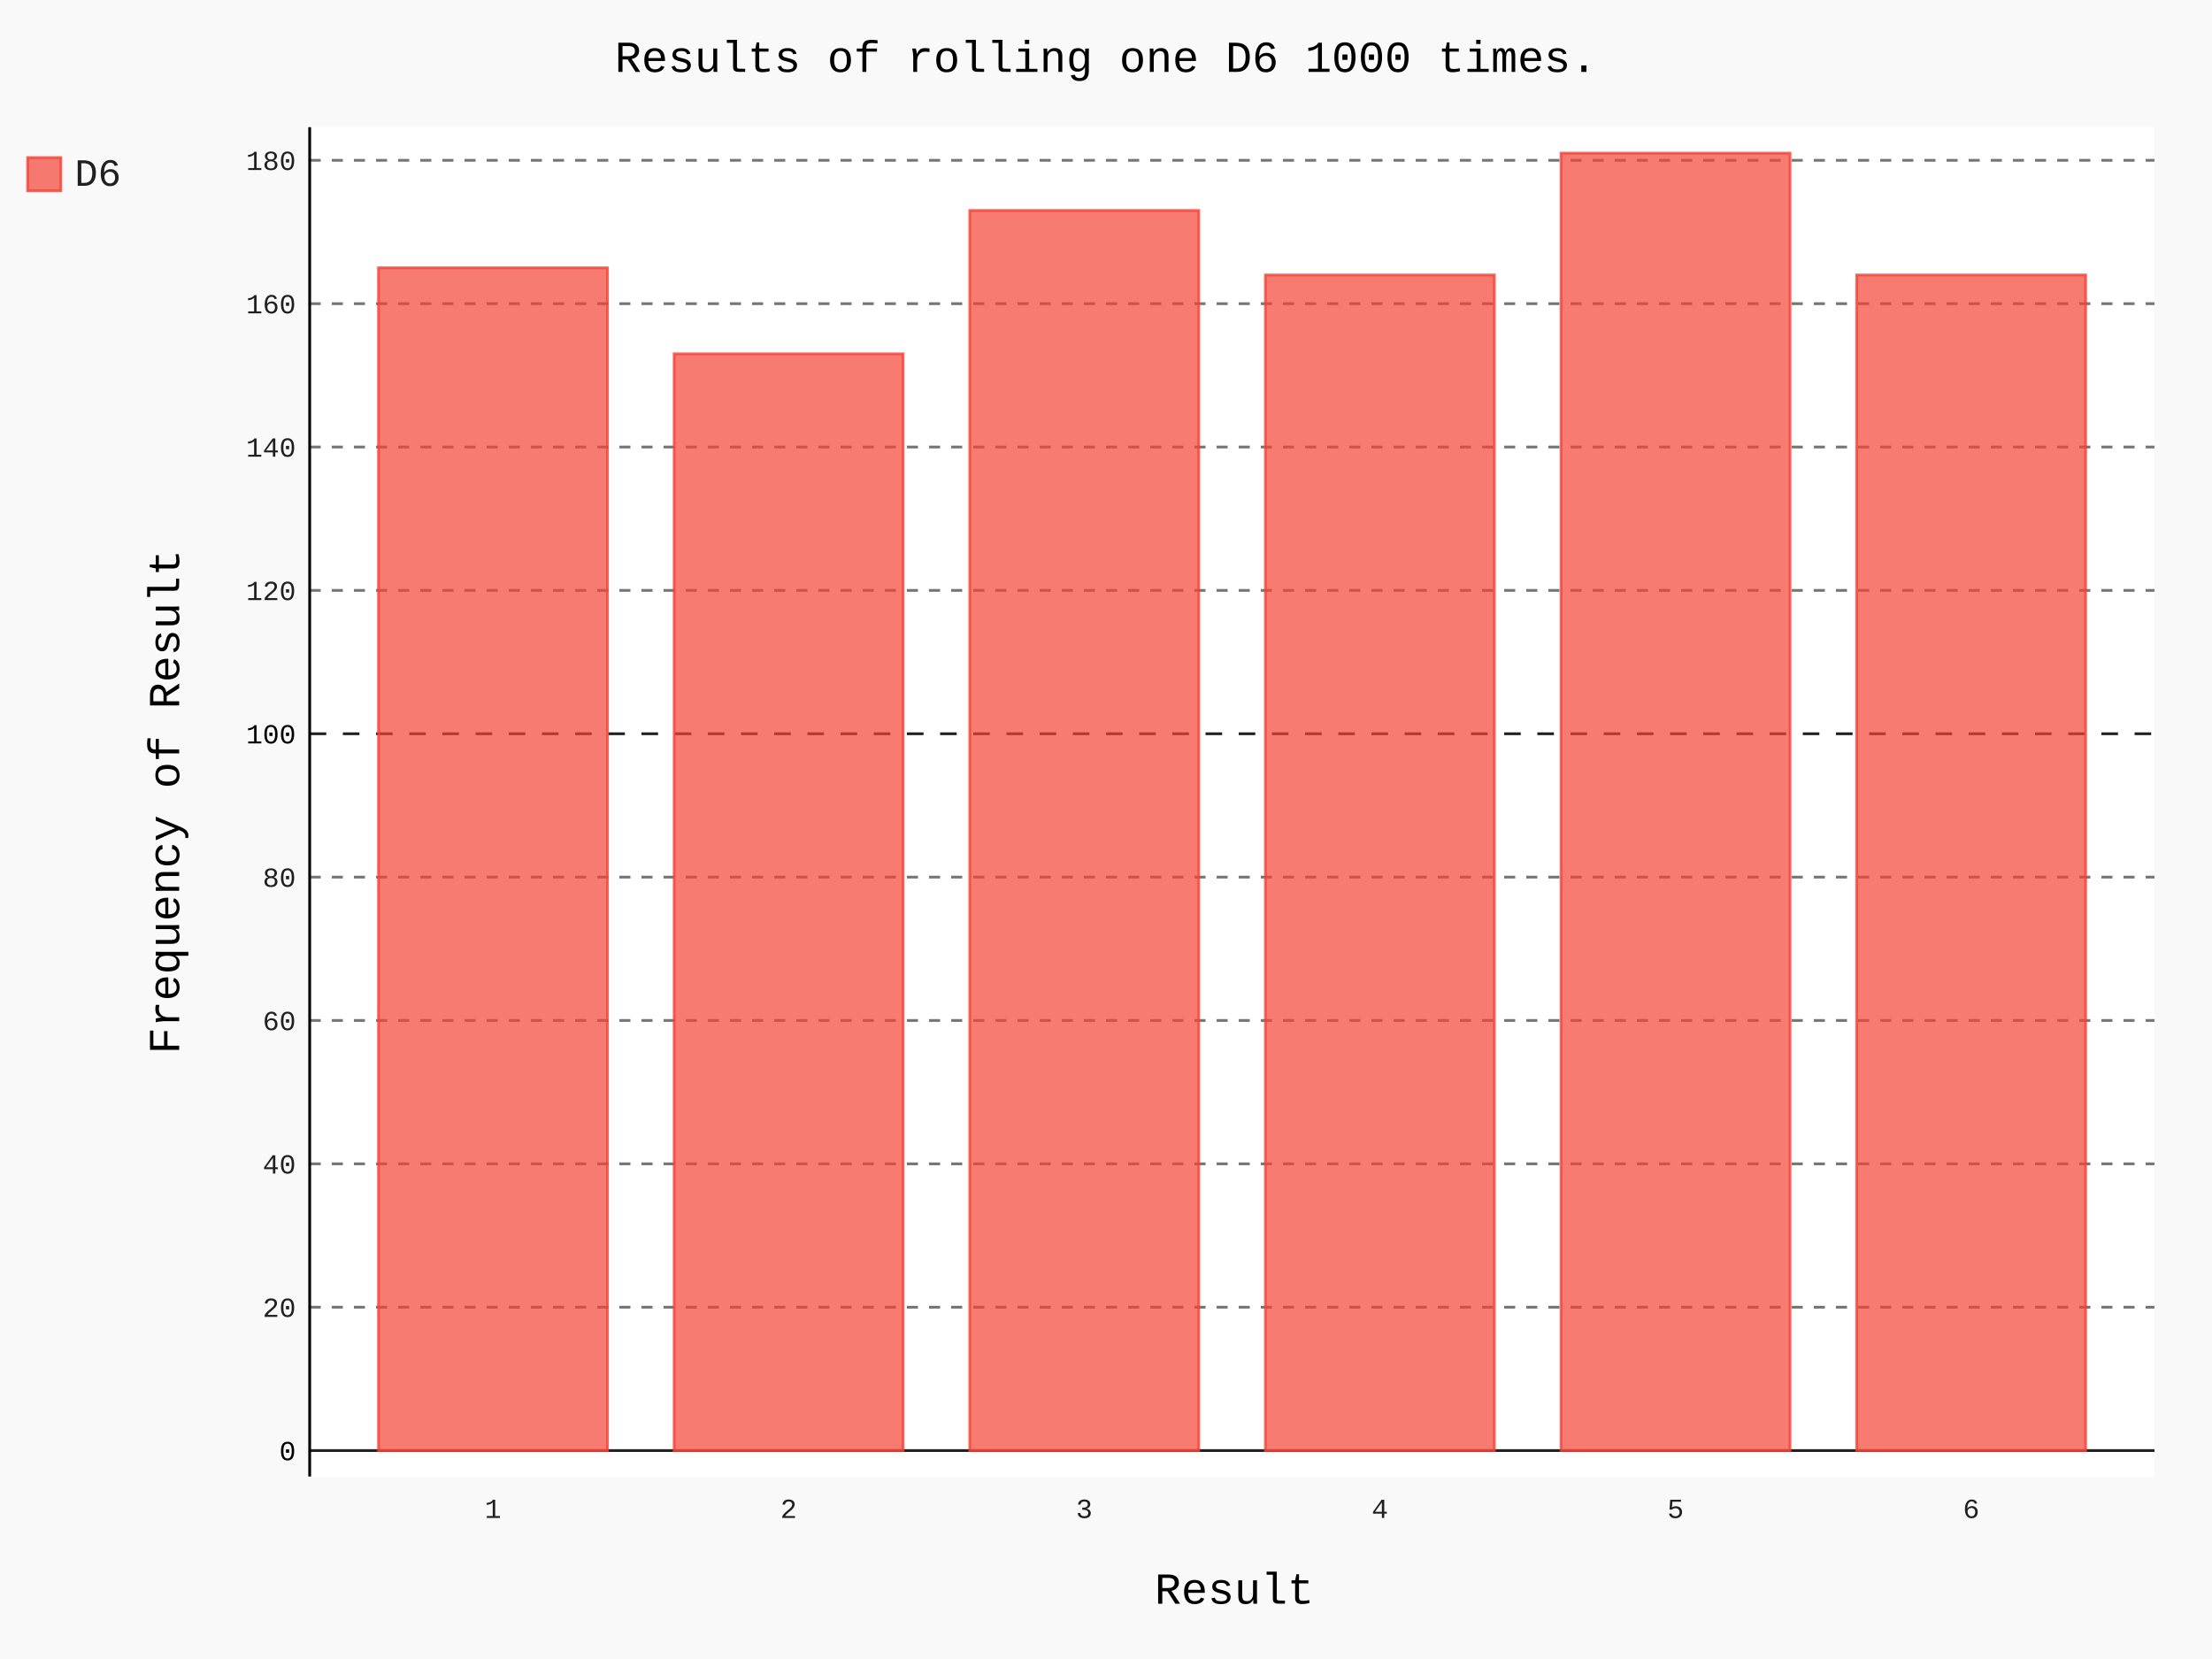
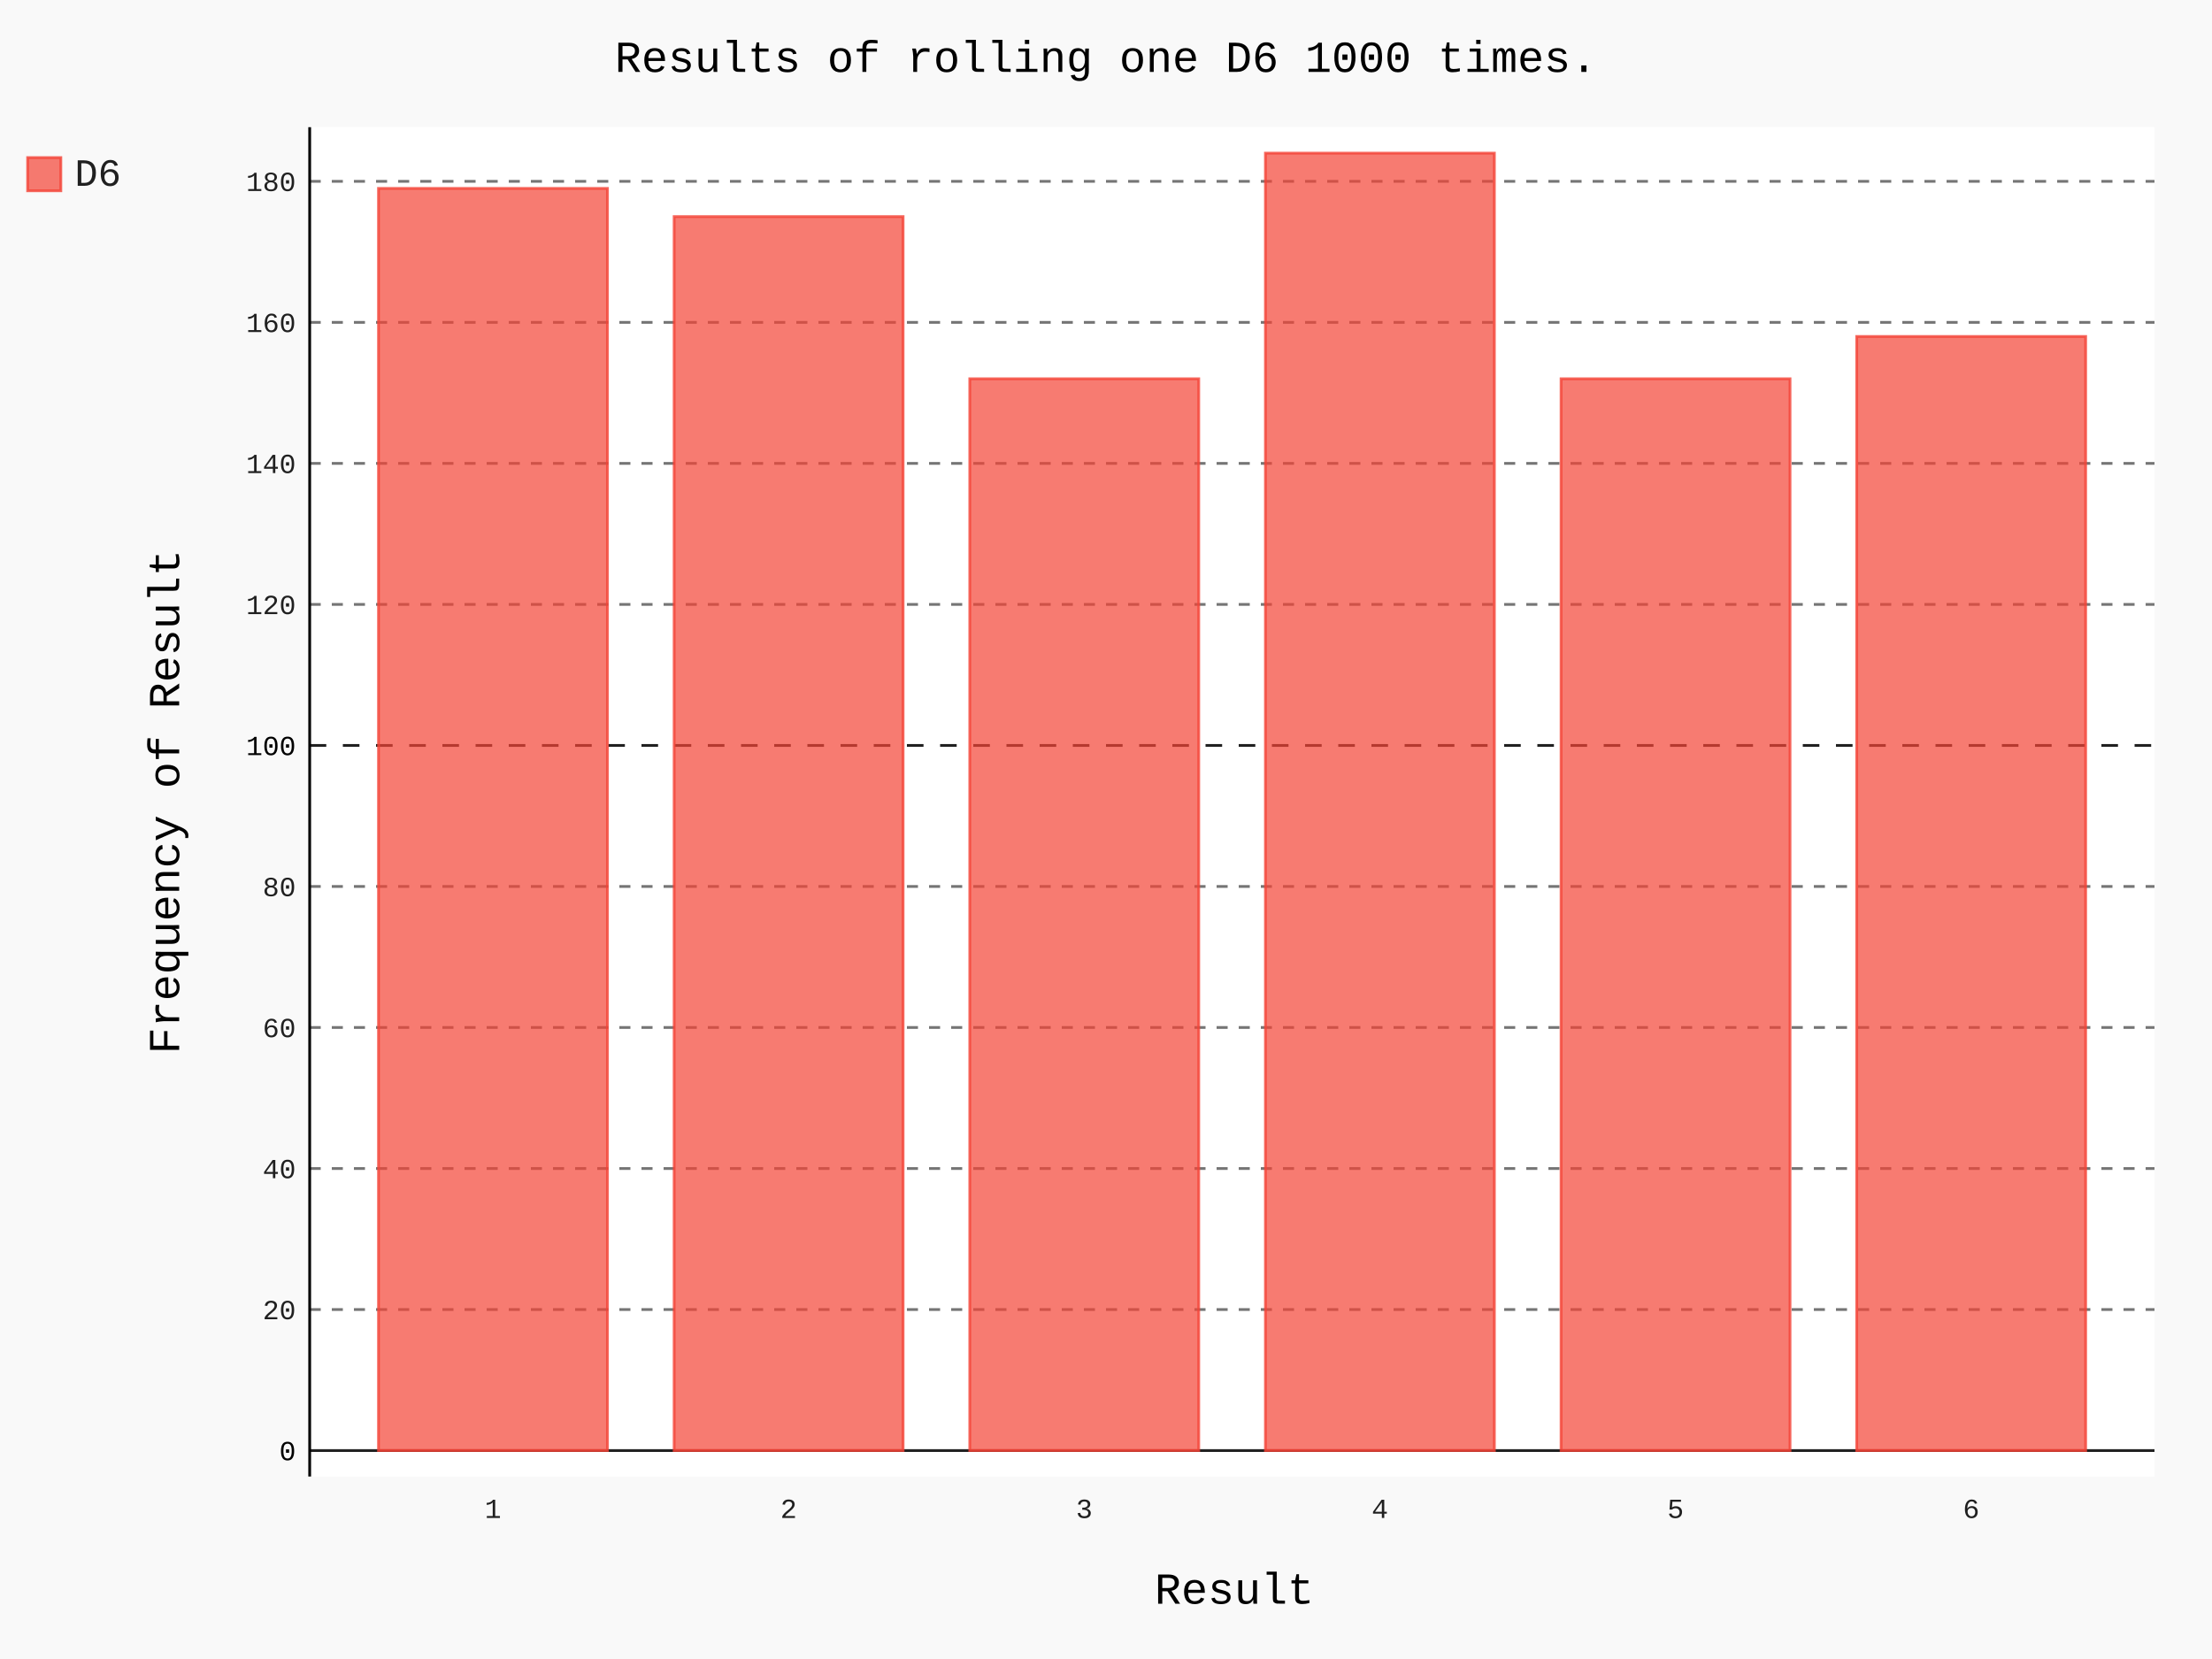
- <svg xmlns="http://www.w3.org/2000/svg" id="chart-7b4ad3fb-bfb3-4ec3-bb63-27618bd05bb3" class="pygal-chart" viewBox="0 0 800 600">
+ <svg xmlns="http://www.w3.org/2000/svg" id="chart-443b4253-6fa4-4c47-b5ff-2d72f02c3589" class="pygal-chart" viewBox="0 0 800 600">
  <defs>
-     <style type="text/css">#chart-7b4ad3fb-bfb3-4ec3-bb63-27618bd05bb3{-webkit-user-select:none;-webkit-font-smoothing:antialiased;font-family:Consolas,"Liberation Mono",Menlo,Courier,monospace}#chart-7b4ad3fb-bfb3-4ec3-bb63-27618bd05bb3 .title{font-family:Consolas,"Liberation Mono",Menlo,Courier,monospace;font-size:16px}#chart-7b4ad3fb-bfb3-4ec3-bb63-27618bd05bb3 .legends .legend text{font-family:Consolas,"Liberation Mono",Menlo,Courier,monospace;font-size:14px}#chart-7b4ad3fb-bfb3-4ec3-bb63-27618bd05bb3 .axis text{font-family:Consolas,"Liberation Mono",Menlo,Courier,monospace;font-size:10px}#chart-7b4ad3fb-bfb3-4ec3-bb63-27618bd05bb3 .axis text.major{font-family:Consolas,"Liberation Mono",Menlo,Courier,monospace;font-size:10px}#chart-7b4ad3fb-bfb3-4ec3-bb63-27618bd05bb3 .text-overlay text.value{font-family:Consolas,"Liberation Mono",Menlo,Courier,monospace;font-size:16px}#chart-7b4ad3fb-bfb3-4ec3-bb63-27618bd05bb3 .text-overlay text.label{font-family:Consolas,"Liberation Mono",Menlo,Courier,monospace;font-size:10px}#chart-7b4ad3fb-bfb3-4ec3-bb63-27618bd05bb3 .tooltip{font-family:Consolas,"Liberation Mono",Menlo,Courier,monospace;font-size:14px}#chart-7b4ad3fb-bfb3-4ec3-bb63-27618bd05bb3 text.no_data{font-family:Consolas,"Liberation Mono",Menlo,Courier,monospace;font-size:64px}
- #chart-7b4ad3fb-bfb3-4ec3-bb63-27618bd05bb3{background-color:rgba(249,249,249,1)}#chart-7b4ad3fb-bfb3-4ec3-bb63-27618bd05bb3 path,#chart-7b4ad3fb-bfb3-4ec3-bb63-27618bd05bb3 line,#chart-7b4ad3fb-bfb3-4ec3-bb63-27618bd05bb3 rect,#chart-7b4ad3fb-bfb3-4ec3-bb63-27618bd05bb3 circle{-webkit-transition:150ms;-moz-transition:150ms;transition:150ms}#chart-7b4ad3fb-bfb3-4ec3-bb63-27618bd05bb3 .graph &gt; .background{fill:rgba(249,249,249,1)}#chart-7b4ad3fb-bfb3-4ec3-bb63-27618bd05bb3 .plot &gt; .background{fill:rgba(255,255,255,1)}#chart-7b4ad3fb-bfb3-4ec3-bb63-27618bd05bb3 .graph{fill:rgba(0,0,0,.87)}#chart-7b4ad3fb-bfb3-4ec3-bb63-27618bd05bb3 text.no_data{fill:rgba(0,0,0,1)}#chart-7b4ad3fb-bfb3-4ec3-bb63-27618bd05bb3 .title{fill:rgba(0,0,0,1)}#chart-7b4ad3fb-bfb3-4ec3-bb63-27618bd05bb3 .legends .legend text{fill:rgba(0,0,0,.87)}#chart-7b4ad3fb-bfb3-4ec3-bb63-27618bd05bb3 .legends .legend:hover text{fill:rgba(0,0,0,1)}#chart-7b4ad3fb-bfb3-4ec3-bb63-27618bd05bb3 .axis .line{stroke:rgba(0,0,0,1)}#chart-7b4ad3fb-bfb3-4ec3-bb63-27618bd05bb3 .axis .guide.line{stroke:rgba(0,0,0,.54)}#chart-7b4ad3fb-bfb3-4ec3-bb63-27618bd05bb3 .axis .major.line{stroke:rgba(0,0,0,.87)}#chart-7b4ad3fb-bfb3-4ec3-bb63-27618bd05bb3 .axis text.major{fill:rgba(0,0,0,1)}#chart-7b4ad3fb-bfb3-4ec3-bb63-27618bd05bb3 .axis.y .guides:hover .guide.line,#chart-7b4ad3fb-bfb3-4ec3-bb63-27618bd05bb3 .line-graph .axis.x .guides:hover .guide.line,#chart-7b4ad3fb-bfb3-4ec3-bb63-27618bd05bb3 .stackedline-graph .axis.x .guides:hover .guide.line,#chart-7b4ad3fb-bfb3-4ec3-bb63-27618bd05bb3 .xy-graph .axis.x .guides:hover .guide.line{stroke:rgba(0,0,0,1)}#chart-7b4ad3fb-bfb3-4ec3-bb63-27618bd05bb3 .axis .guides:hover text{fill:rgba(0,0,0,1)}#chart-7b4ad3fb-bfb3-4ec3-bb63-27618bd05bb3 .reactive{fill-opacity:.7;stroke-opacity:.8}#chart-7b4ad3fb-bfb3-4ec3-bb63-27618bd05bb3 .ci{stroke:rgba(0,0,0,.87)}#chart-7b4ad3fb-bfb3-4ec3-bb63-27618bd05bb3 .reactive.active,#chart-7b4ad3fb-bfb3-4ec3-bb63-27618bd05bb3 .active .reactive{fill-opacity:.8;stroke-opacity:.9;stroke-width:4}#chart-7b4ad3fb-bfb3-4ec3-bb63-27618bd05bb3 .ci .reactive.active{stroke-width:1.5}#chart-7b4ad3fb-bfb3-4ec3-bb63-27618bd05bb3 .series text{fill:rgba(0,0,0,1)}#chart-7b4ad3fb-bfb3-4ec3-bb63-27618bd05bb3 .tooltip rect{fill:rgba(255,255,255,1);stroke:rgba(0,0,0,1);-webkit-transition:opacity 150ms;-moz-transition:opacity 150ms;transition:opacity 150ms}#chart-7b4ad3fb-bfb3-4ec3-bb63-27618bd05bb3 .tooltip .label{fill:rgba(0,0,0,.87)}#chart-7b4ad3fb-bfb3-4ec3-bb63-27618bd05bb3 .tooltip .label{fill:rgba(0,0,0,.87)}#chart-7b4ad3fb-bfb3-4ec3-bb63-27618bd05bb3 .tooltip .legend{font-size:.8em;fill:rgba(0,0,0,.54)}#chart-7b4ad3fb-bfb3-4ec3-bb63-27618bd05bb3 .tooltip .x_label{font-size:.6em;fill:rgba(0,0,0,1)}#chart-7b4ad3fb-bfb3-4ec3-bb63-27618bd05bb3 .tooltip .xlink{font-size:.5em;text-decoration:underline}#chart-7b4ad3fb-bfb3-4ec3-bb63-27618bd05bb3 .tooltip .value{font-size:1.5em}#chart-7b4ad3fb-bfb3-4ec3-bb63-27618bd05bb3 .bound{font-size:.5em}#chart-7b4ad3fb-bfb3-4ec3-bb63-27618bd05bb3 .max-value{font-size:.75em;fill:rgba(0,0,0,.54)}#chart-7b4ad3fb-bfb3-4ec3-bb63-27618bd05bb3 .map-element{fill:rgba(255,255,255,1);stroke:rgba(0,0,0,.54) !important}#chart-7b4ad3fb-bfb3-4ec3-bb63-27618bd05bb3 .map-element .reactive{fill-opacity:inherit;stroke-opacity:inherit}#chart-7b4ad3fb-bfb3-4ec3-bb63-27618bd05bb3 .color-0,#chart-7b4ad3fb-bfb3-4ec3-bb63-27618bd05bb3 .color-0 a:visited{stroke:#F44336;fill:#F44336}#chart-7b4ad3fb-bfb3-4ec3-bb63-27618bd05bb3 .text-overlay .color-0 text{fill:black}
- #chart-7b4ad3fb-bfb3-4ec3-bb63-27618bd05bb3 text.no_data{text-anchor:middle}#chart-7b4ad3fb-bfb3-4ec3-bb63-27618bd05bb3 .guide.line{fill:none}#chart-7b4ad3fb-bfb3-4ec3-bb63-27618bd05bb3 .centered{text-anchor:middle}#chart-7b4ad3fb-bfb3-4ec3-bb63-27618bd05bb3 .title{text-anchor:middle}#chart-7b4ad3fb-bfb3-4ec3-bb63-27618bd05bb3 .legends .legend text{fill-opacity:1}#chart-7b4ad3fb-bfb3-4ec3-bb63-27618bd05bb3 .axis.x text{text-anchor:middle}#chart-7b4ad3fb-bfb3-4ec3-bb63-27618bd05bb3 .axis.x:not(.web) text[transform]{text-anchor:start}#chart-7b4ad3fb-bfb3-4ec3-bb63-27618bd05bb3 .axis.x:not(.web) text[transform].backwards{text-anchor:end}#chart-7b4ad3fb-bfb3-4ec3-bb63-27618bd05bb3 .axis.y text{text-anchor:end}#chart-7b4ad3fb-bfb3-4ec3-bb63-27618bd05bb3 .axis.y text[transform].backwards{text-anchor:start}#chart-7b4ad3fb-bfb3-4ec3-bb63-27618bd05bb3 .axis.y2 text{text-anchor:start}#chart-7b4ad3fb-bfb3-4ec3-bb63-27618bd05bb3 .axis.y2 text[transform].backwards{text-anchor:end}#chart-7b4ad3fb-bfb3-4ec3-bb63-27618bd05bb3 .axis .guide.line{stroke-dasharray:4,4}#chart-7b4ad3fb-bfb3-4ec3-bb63-27618bd05bb3 .axis .major.guide.line{stroke-dasharray:6,6}#chart-7b4ad3fb-bfb3-4ec3-bb63-27618bd05bb3 .horizontal .axis.y .guide.line,#chart-7b4ad3fb-bfb3-4ec3-bb63-27618bd05bb3 .horizontal .axis.y2 .guide.line,#chart-7b4ad3fb-bfb3-4ec3-bb63-27618bd05bb3 .vertical .axis.x .guide.line{opacity:0}#chart-7b4ad3fb-bfb3-4ec3-bb63-27618bd05bb3 .horizontal .axis.always_show .guide.line,#chart-7b4ad3fb-bfb3-4ec3-bb63-27618bd05bb3 .vertical .axis.always_show .guide.line{opacity:1 !important}#chart-7b4ad3fb-bfb3-4ec3-bb63-27618bd05bb3 .axis.y .guides:hover .guide.line,#chart-7b4ad3fb-bfb3-4ec3-bb63-27618bd05bb3 .axis.y2 .guides:hover .guide.line,#chart-7b4ad3fb-bfb3-4ec3-bb63-27618bd05bb3 .axis.x .guides:hover .guide.line{opacity:1}#chart-7b4ad3fb-bfb3-4ec3-bb63-27618bd05bb3 .axis .guides:hover text{opacity:1}#chart-7b4ad3fb-bfb3-4ec3-bb63-27618bd05bb3 .nofill{fill:none}#chart-7b4ad3fb-bfb3-4ec3-bb63-27618bd05bb3 .subtle-fill{fill-opacity:.2}#chart-7b4ad3fb-bfb3-4ec3-bb63-27618bd05bb3 .dot{stroke-width:1px;fill-opacity:1}#chart-7b4ad3fb-bfb3-4ec3-bb63-27618bd05bb3 .dot.active{stroke-width:5px}#chart-7b4ad3fb-bfb3-4ec3-bb63-27618bd05bb3 .dot.negative{fill:transparent}#chart-7b4ad3fb-bfb3-4ec3-bb63-27618bd05bb3 text,#chart-7b4ad3fb-bfb3-4ec3-bb63-27618bd05bb3 tspan{stroke:none !important}#chart-7b4ad3fb-bfb3-4ec3-bb63-27618bd05bb3 .series text.active{opacity:1}#chart-7b4ad3fb-bfb3-4ec3-bb63-27618bd05bb3 .tooltip rect{fill-opacity:.95;stroke-width:.5}#chart-7b4ad3fb-bfb3-4ec3-bb63-27618bd05bb3 .tooltip text{fill-opacity:1}#chart-7b4ad3fb-bfb3-4ec3-bb63-27618bd05bb3 .showable{visibility:hidden}#chart-7b4ad3fb-bfb3-4ec3-bb63-27618bd05bb3 .showable.shown{visibility:visible}#chart-7b4ad3fb-bfb3-4ec3-bb63-27618bd05bb3 .gauge-background{fill:rgba(229,229,229,1);stroke:none}#chart-7b4ad3fb-bfb3-4ec3-bb63-27618bd05bb3 .bg-lines{stroke:rgba(249,249,249,1);stroke-width:2px}</style>
+     <style type="text/css">#chart-443b4253-6fa4-4c47-b5ff-2d72f02c3589{-webkit-user-select:none;-webkit-font-smoothing:antialiased;font-family:Consolas,"Liberation Mono",Menlo,Courier,monospace}#chart-443b4253-6fa4-4c47-b5ff-2d72f02c3589 .title{font-family:Consolas,"Liberation Mono",Menlo,Courier,monospace;font-size:16px}#chart-443b4253-6fa4-4c47-b5ff-2d72f02c3589 .legends .legend text{font-family:Consolas,"Liberation Mono",Menlo,Courier,monospace;font-size:14px}#chart-443b4253-6fa4-4c47-b5ff-2d72f02c3589 .axis text{font-family:Consolas,"Liberation Mono",Menlo,Courier,monospace;font-size:10px}#chart-443b4253-6fa4-4c47-b5ff-2d72f02c3589 .axis text.major{font-family:Consolas,"Liberation Mono",Menlo,Courier,monospace;font-size:10px}#chart-443b4253-6fa4-4c47-b5ff-2d72f02c3589 .text-overlay text.value{font-family:Consolas,"Liberation Mono",Menlo,Courier,monospace;font-size:16px}#chart-443b4253-6fa4-4c47-b5ff-2d72f02c3589 .text-overlay text.label{font-family:Consolas,"Liberation Mono",Menlo,Courier,monospace;font-size:10px}#chart-443b4253-6fa4-4c47-b5ff-2d72f02c3589 .tooltip{font-family:Consolas,"Liberation Mono",Menlo,Courier,monospace;font-size:14px}#chart-443b4253-6fa4-4c47-b5ff-2d72f02c3589 text.no_data{font-family:Consolas,"Liberation Mono",Menlo,Courier,monospace;font-size:64px}
+ #chart-443b4253-6fa4-4c47-b5ff-2d72f02c3589{background-color:rgba(249,249,249,1)}#chart-443b4253-6fa4-4c47-b5ff-2d72f02c3589 path,#chart-443b4253-6fa4-4c47-b5ff-2d72f02c3589 line,#chart-443b4253-6fa4-4c47-b5ff-2d72f02c3589 rect,#chart-443b4253-6fa4-4c47-b5ff-2d72f02c3589 circle{-webkit-transition:150ms;-moz-transition:150ms;transition:150ms}#chart-443b4253-6fa4-4c47-b5ff-2d72f02c3589 .graph &gt; .background{fill:rgba(249,249,249,1)}#chart-443b4253-6fa4-4c47-b5ff-2d72f02c3589 .plot &gt; .background{fill:rgba(255,255,255,1)}#chart-443b4253-6fa4-4c47-b5ff-2d72f02c3589 .graph{fill:rgba(0,0,0,.87)}#chart-443b4253-6fa4-4c47-b5ff-2d72f02c3589 text.no_data{fill:rgba(0,0,0,1)}#chart-443b4253-6fa4-4c47-b5ff-2d72f02c3589 .title{fill:rgba(0,0,0,1)}#chart-443b4253-6fa4-4c47-b5ff-2d72f02c3589 .legends .legend text{fill:rgba(0,0,0,.87)}#chart-443b4253-6fa4-4c47-b5ff-2d72f02c3589 .legends .legend:hover text{fill:rgba(0,0,0,1)}#chart-443b4253-6fa4-4c47-b5ff-2d72f02c3589 .axis .line{stroke:rgba(0,0,0,1)}#chart-443b4253-6fa4-4c47-b5ff-2d72f02c3589 .axis .guide.line{stroke:rgba(0,0,0,.54)}#chart-443b4253-6fa4-4c47-b5ff-2d72f02c3589 .axis .major.line{stroke:rgba(0,0,0,.87)}#chart-443b4253-6fa4-4c47-b5ff-2d72f02c3589 .axis text.major{fill:rgba(0,0,0,1)}#chart-443b4253-6fa4-4c47-b5ff-2d72f02c3589 .axis.y .guides:hover .guide.line,#chart-443b4253-6fa4-4c47-b5ff-2d72f02c3589 .line-graph .axis.x .guides:hover .guide.line,#chart-443b4253-6fa4-4c47-b5ff-2d72f02c3589 .stackedline-graph .axis.x .guides:hover .guide.line,#chart-443b4253-6fa4-4c47-b5ff-2d72f02c3589 .xy-graph .axis.x .guides:hover .guide.line{stroke:rgba(0,0,0,1)}#chart-443b4253-6fa4-4c47-b5ff-2d72f02c3589 .axis .guides:hover text{fill:rgba(0,0,0,1)}#chart-443b4253-6fa4-4c47-b5ff-2d72f02c3589 .reactive{fill-opacity:.7;stroke-opacity:.8}#chart-443b4253-6fa4-4c47-b5ff-2d72f02c3589 .ci{stroke:rgba(0,0,0,.87)}#chart-443b4253-6fa4-4c47-b5ff-2d72f02c3589 .reactive.active,#chart-443b4253-6fa4-4c47-b5ff-2d72f02c3589 .active .reactive{fill-opacity:.8;stroke-opacity:.9;stroke-width:4}#chart-443b4253-6fa4-4c47-b5ff-2d72f02c3589 .ci .reactive.active{stroke-width:1.5}#chart-443b4253-6fa4-4c47-b5ff-2d72f02c3589 .series text{fill:rgba(0,0,0,1)}#chart-443b4253-6fa4-4c47-b5ff-2d72f02c3589 .tooltip rect{fill:rgba(255,255,255,1);stroke:rgba(0,0,0,1);-webkit-transition:opacity 150ms;-moz-transition:opacity 150ms;transition:opacity 150ms}#chart-443b4253-6fa4-4c47-b5ff-2d72f02c3589 .tooltip .label{fill:rgba(0,0,0,.87)}#chart-443b4253-6fa4-4c47-b5ff-2d72f02c3589 .tooltip .label{fill:rgba(0,0,0,.87)}#chart-443b4253-6fa4-4c47-b5ff-2d72f02c3589 .tooltip .legend{font-size:.8em;fill:rgba(0,0,0,.54)}#chart-443b4253-6fa4-4c47-b5ff-2d72f02c3589 .tooltip .x_label{font-size:.6em;fill:rgba(0,0,0,1)}#chart-443b4253-6fa4-4c47-b5ff-2d72f02c3589 .tooltip .xlink{font-size:.5em;text-decoration:underline}#chart-443b4253-6fa4-4c47-b5ff-2d72f02c3589 .tooltip .value{font-size:1.5em}#chart-443b4253-6fa4-4c47-b5ff-2d72f02c3589 .bound{font-size:.5em}#chart-443b4253-6fa4-4c47-b5ff-2d72f02c3589 .max-value{font-size:.75em;fill:rgba(0,0,0,.54)}#chart-443b4253-6fa4-4c47-b5ff-2d72f02c3589 .map-element{fill:rgba(255,255,255,1);stroke:rgba(0,0,0,.54) !important}#chart-443b4253-6fa4-4c47-b5ff-2d72f02c3589 .map-element .reactive{fill-opacity:inherit;stroke-opacity:inherit}#chart-443b4253-6fa4-4c47-b5ff-2d72f02c3589 .color-0,#chart-443b4253-6fa4-4c47-b5ff-2d72f02c3589 .color-0 a:visited{stroke:#F44336;fill:#F44336}#chart-443b4253-6fa4-4c47-b5ff-2d72f02c3589 .text-overlay .color-0 text{fill:black}
+ #chart-443b4253-6fa4-4c47-b5ff-2d72f02c3589 text.no_data{text-anchor:middle}#chart-443b4253-6fa4-4c47-b5ff-2d72f02c3589 .guide.line{fill:none}#chart-443b4253-6fa4-4c47-b5ff-2d72f02c3589 .centered{text-anchor:middle}#chart-443b4253-6fa4-4c47-b5ff-2d72f02c3589 .title{text-anchor:middle}#chart-443b4253-6fa4-4c47-b5ff-2d72f02c3589 .legends .legend text{fill-opacity:1}#chart-443b4253-6fa4-4c47-b5ff-2d72f02c3589 .axis.x text{text-anchor:middle}#chart-443b4253-6fa4-4c47-b5ff-2d72f02c3589 .axis.x:not(.web) text[transform]{text-anchor:start}#chart-443b4253-6fa4-4c47-b5ff-2d72f02c3589 .axis.x:not(.web) text[transform].backwards{text-anchor:end}#chart-443b4253-6fa4-4c47-b5ff-2d72f02c3589 .axis.y text{text-anchor:end}#chart-443b4253-6fa4-4c47-b5ff-2d72f02c3589 .axis.y text[transform].backwards{text-anchor:start}#chart-443b4253-6fa4-4c47-b5ff-2d72f02c3589 .axis.y2 text{text-anchor:start}#chart-443b4253-6fa4-4c47-b5ff-2d72f02c3589 .axis.y2 text[transform].backwards{text-anchor:end}#chart-443b4253-6fa4-4c47-b5ff-2d72f02c3589 .axis .guide.line{stroke-dasharray:4,4}#chart-443b4253-6fa4-4c47-b5ff-2d72f02c3589 .axis .major.guide.line{stroke-dasharray:6,6}#chart-443b4253-6fa4-4c47-b5ff-2d72f02c3589 .horizontal .axis.y .guide.line,#chart-443b4253-6fa4-4c47-b5ff-2d72f02c3589 .horizontal .axis.y2 .guide.line,#chart-443b4253-6fa4-4c47-b5ff-2d72f02c3589 .vertical .axis.x .guide.line{opacity:0}#chart-443b4253-6fa4-4c47-b5ff-2d72f02c3589 .horizontal .axis.always_show .guide.line,#chart-443b4253-6fa4-4c47-b5ff-2d72f02c3589 .vertical .axis.always_show .guide.line{opacity:1 !important}#chart-443b4253-6fa4-4c47-b5ff-2d72f02c3589 .axis.y .guides:hover .guide.line,#chart-443b4253-6fa4-4c47-b5ff-2d72f02c3589 .axis.y2 .guides:hover .guide.line,#chart-443b4253-6fa4-4c47-b5ff-2d72f02c3589 .axis.x .guides:hover .guide.line{opacity:1}#chart-443b4253-6fa4-4c47-b5ff-2d72f02c3589 .axis .guides:hover text{opacity:1}#chart-443b4253-6fa4-4c47-b5ff-2d72f02c3589 .nofill{fill:none}#chart-443b4253-6fa4-4c47-b5ff-2d72f02c3589 .subtle-fill{fill-opacity:.2}#chart-443b4253-6fa4-4c47-b5ff-2d72f02c3589 .dot{stroke-width:1px;fill-opacity:1}#chart-443b4253-6fa4-4c47-b5ff-2d72f02c3589 .dot.active{stroke-width:5px}#chart-443b4253-6fa4-4c47-b5ff-2d72f02c3589 .dot.negative{fill:transparent}#chart-443b4253-6fa4-4c47-b5ff-2d72f02c3589 text,#chart-443b4253-6fa4-4c47-b5ff-2d72f02c3589 tspan{stroke:none !important}#chart-443b4253-6fa4-4c47-b5ff-2d72f02c3589 .series text.active{opacity:1}#chart-443b4253-6fa4-4c47-b5ff-2d72f02c3589 .tooltip rect{fill-opacity:.95;stroke-width:.5}#chart-443b4253-6fa4-4c47-b5ff-2d72f02c3589 .tooltip text{fill-opacity:1}#chart-443b4253-6fa4-4c47-b5ff-2d72f02c3589 .showable{visibility:hidden}#chart-443b4253-6fa4-4c47-b5ff-2d72f02c3589 .showable.shown{visibility:visible}#chart-443b4253-6fa4-4c47-b5ff-2d72f02c3589 .gauge-background{fill:rgba(229,229,229,1);stroke:none}#chart-443b4253-6fa4-4c47-b5ff-2d72f02c3589 .bg-lines{stroke:rgba(249,249,249,1);stroke-width:2px}</style>
  </defs>
  <g class="graph bar-graph vertical">
    <rect class="background" height="600" width="800" x="0" y="0" />
    <g class="plot" transform="translate(112, 46)">
      <rect class="background" height="488" width="667.2" x="0" y="0" />
      <g class="axis y always_show">
        <g class="guides">
          <path class="axis major line" d="M0 478.615 h667.2" />
          <text class="major" x="-5" y="482.115">0</text>
        </g>
        <g class="guides">
-           <path class="guide line" d="M0 426.767 h667.2" />
-           <text class="" x="-5" y="430.267">20</text>
+           <path class="guide line" d="M0 427.612 h667.2" />
+           <text class="" x="-5" y="431.112">20</text>
        </g>
        <g class="guides">
-           <path class="guide line" d="M0 374.918 h667.2" />
-           <text class="" x="-5" y="378.418">40</text>
+           <path class="guide line" d="M0 376.609 h667.2" />
+           <text class="" x="-5" y="380.109">40</text>
        </g>
        <g class="guides">
-           <path class="guide line" d="M0 323.069 h667.2" />
-           <text class="" x="-5" y="326.569">60</text>
+           <path class="guide line" d="M0 325.605 h667.2" />
+           <text class="" x="-5" y="329.105">60</text>
        </g>
        <g class="guides">
-           <path class="guide line" d="M0 271.221 h667.2" />
-           <text class="" x="-5" y="274.721">80</text>
+           <path class="guide line" d="M0 274.602 h667.2" />
+           <text class="" x="-5" y="278.102">80</text>
        </g>
        <g class="guides">
-           <path class="major guide line" d="M0 219.372 h667.2" />
-           <text class="major" x="-5" y="222.872">100</text>
+           <path class="major guide line" d="M0 223.599 h667.2" />
+           <text class="major" x="-5" y="227.099">100</text>
        </g>
        <g class="guides">
-           <path class="guide line" d="M0 167.523 h667.2" />
-           <text class="" x="-5" y="171.023">120</text>
+           <path class="guide line" d="M0 172.595 h667.2" />
+           <text class="" x="-5" y="176.095">120</text>
        </g>
        <g class="guides">
-           <path class="guide line" d="M0 115.674 h667.2" />
-           <text class="" x="-5" y="119.174">140</text>
+           <path class="guide line" d="M0 121.592 h667.2" />
+           <text class="" x="-5" y="125.092">140</text>
        </g>
        <g class="guides">
-           <path class="guide line" d="M0 63.826 h667.2" />
-           <text class="" x="-5" y="67.326">160</text>
+           <path class="guide line" d="M0 70.589 h667.2" />
+           <text class="" x="-5" y="74.089">160</text>
        </g>
        <g class="guides">
-           <path class="guide line" d="M0 11.977 h667.2" />
-           <text class="" x="-5" y="15.477">180</text>
+           <path class="guide line" d="M0 19.585 h667.2" />
+           <text class="" x="-5" y="23.085">180</text>
        </g>
      </g>
      <g class="axis x">
        <path class="line" d="M0 0 v488" />
        <g class="guides">
          <path class="guide line" d="M66.292 0 v488" />
          <text class="" x="66.292" y="503.0">1</text>
        </g>
        <g class="guides">
          <path class="guide line" d="M173.215 0 v488" />
          <text class="" x="173.215" y="503.0">2</text>
        </g>
        <g class="guides">
          <path class="guide line" d="M280.138 0 v488" />
          <text class="" x="280.138" y="503.0">3</text>
        </g>
        <g class="guides">
          <path class="guide line" d="M387.062 0 v488" />
          <text class="" x="387.062" y="503.0">4</text>
        </g>
        <g class="guides">
          <path class="guide line" d="M493.985 0 v488" />
          <text class="" x="493.985" y="503.0">5</text>
        </g>
        <g class="guides">
          <path class="guide line" d="M600.908 0 v488" />
          <text class="" x="600.908" y="503.0">6</text>
        </g>
      </g>
      <g class="series serie-0 color-0">
        <g class="bars">
          <g class="bar">
-             <rect class="rect reactive tooltip-trigger" height="427.752" rx="0" ry="0" width="82.801" x="24.892" y="50.864" />
+             <rect class="rect reactive tooltip-trigger" height="456.48" rx="0" ry="0" width="82.801" x="24.892" y="22.135" />
          </g>
          <g class="bar">
-             <rect class="rect reactive tooltip-trigger" height="396.643" rx="0" ry="0" width="82.801" x="131.815" y="81.973" />
+             <rect class="rect reactive tooltip-trigger" height="446.279" rx="0" ry="0" width="82.801" x="131.815" y="32.336" />
          </g>
          <g class="bar">
-             <rect class="rect reactive tooltip-trigger" height="448.491" rx="0" ry="0" width="82.801" x="238.738" y="30.124" />
+             <rect class="rect reactive tooltip-trigger" height="387.625" rx="0" ry="0" width="82.801" x="238.738" y="90.99" />
          </g>
          <g class="bar">
-             <rect class="rect reactive tooltip-trigger" height="425.159" rx="0" ry="0" width="82.801" x="345.661" y="53.456" />
+             <rect class="rect reactive tooltip-trigger" height="469.231" rx="0" ry="0" width="82.801" x="345.661" y="9.385" />
          </g>
          <g class="bar">
-             <rect class="rect reactive tooltip-trigger" height="469.231" rx="0" ry="0" width="82.801" x="452.584" y="9.385" />
+             <rect class="rect reactive tooltip-trigger" height="387.625" rx="0" ry="0" width="82.801" x="452.584" y="90.99" />
          </g>
          <g class="bar">
-             <rect class="rect reactive tooltip-trigger" height="425.159" rx="0" ry="0" width="82.801" x="559.507" y="53.456" />
+             <rect class="rect reactive tooltip-trigger" height="402.926" rx="0" ry="0" width="82.801" x="559.507" y="75.689" />
          </g>
        </g>
      </g>
    </g>
    <g class="titles">
      <text class="title plot_title" x="400.0" y="26">Results of rolling one D6 1000 times.</text>
      <text class="title" x="446.4" y="580">Result</text>
      <text class="title" x="38.8" y="316.0" transform="rotate(-90 38.8 290)">Frequency of Result</text>
    </g>
    <g class="plot overlay" transform="translate(112, 46)">
      <g class="series serie-0 color-0" />
    </g>
    <g class="plot text-overlay" transform="translate(112, 46)">
      <g class="series serie-0 color-0" />
    </g>
    <g class="plot tooltip-overlay" transform="translate(112, 46)">
      <g class="tooltip" style="opacity: 0" transform="translate(0 0)">
        <rect class="tooltip-box" height="0" rx="0" ry="0" width="0" />
        <g class="text" />
      </g>
    </g>
    <g class="legends" transform="translate(10, 56)">
      <g class="legend reactive activate-serie" id="activate-serie-0">
        <rect class="color-0 reactive" height="12" width="12" x="0.0" y="1.0" />
        <text x="17.0" y="11.2">D6</text>
      </g>
    </g>
    <g class="legends" transform="translate(790, 56)" />
  </g>
</svg>
